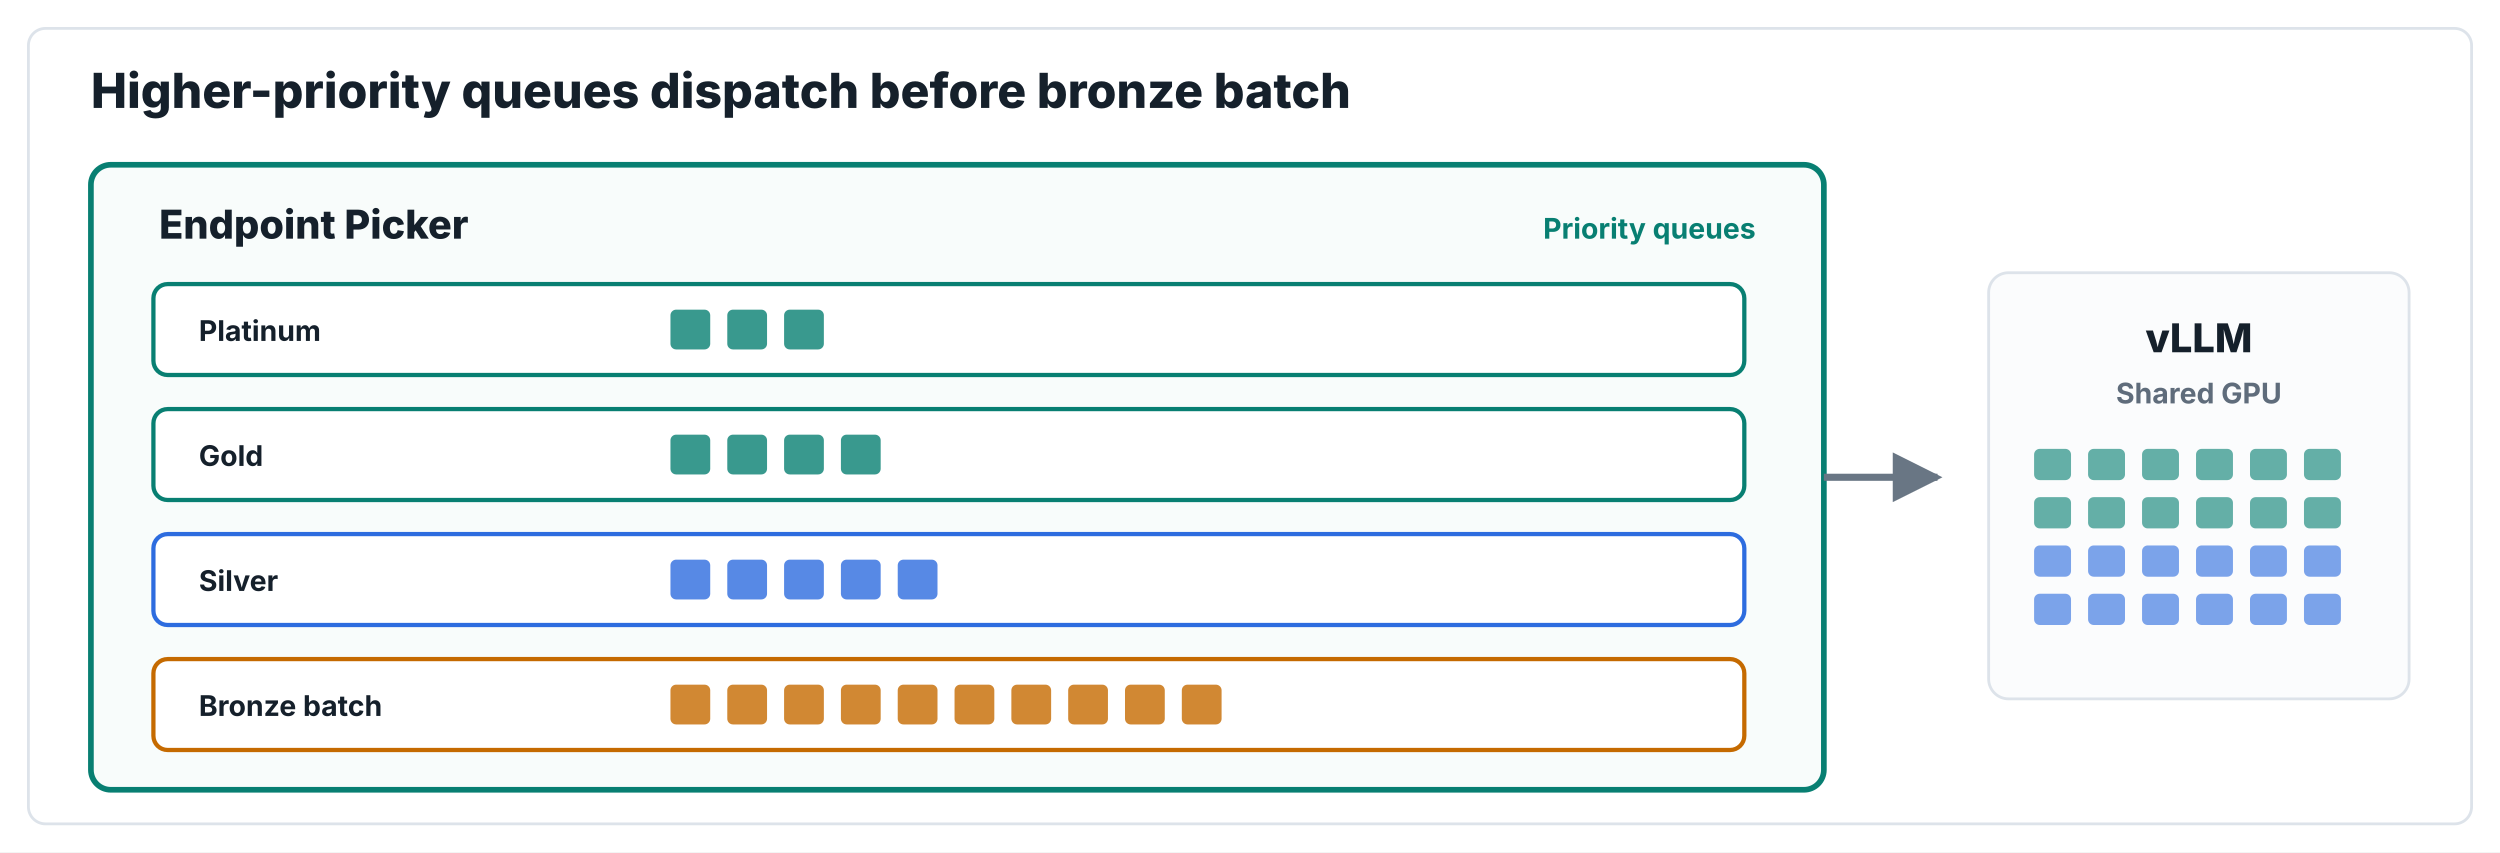
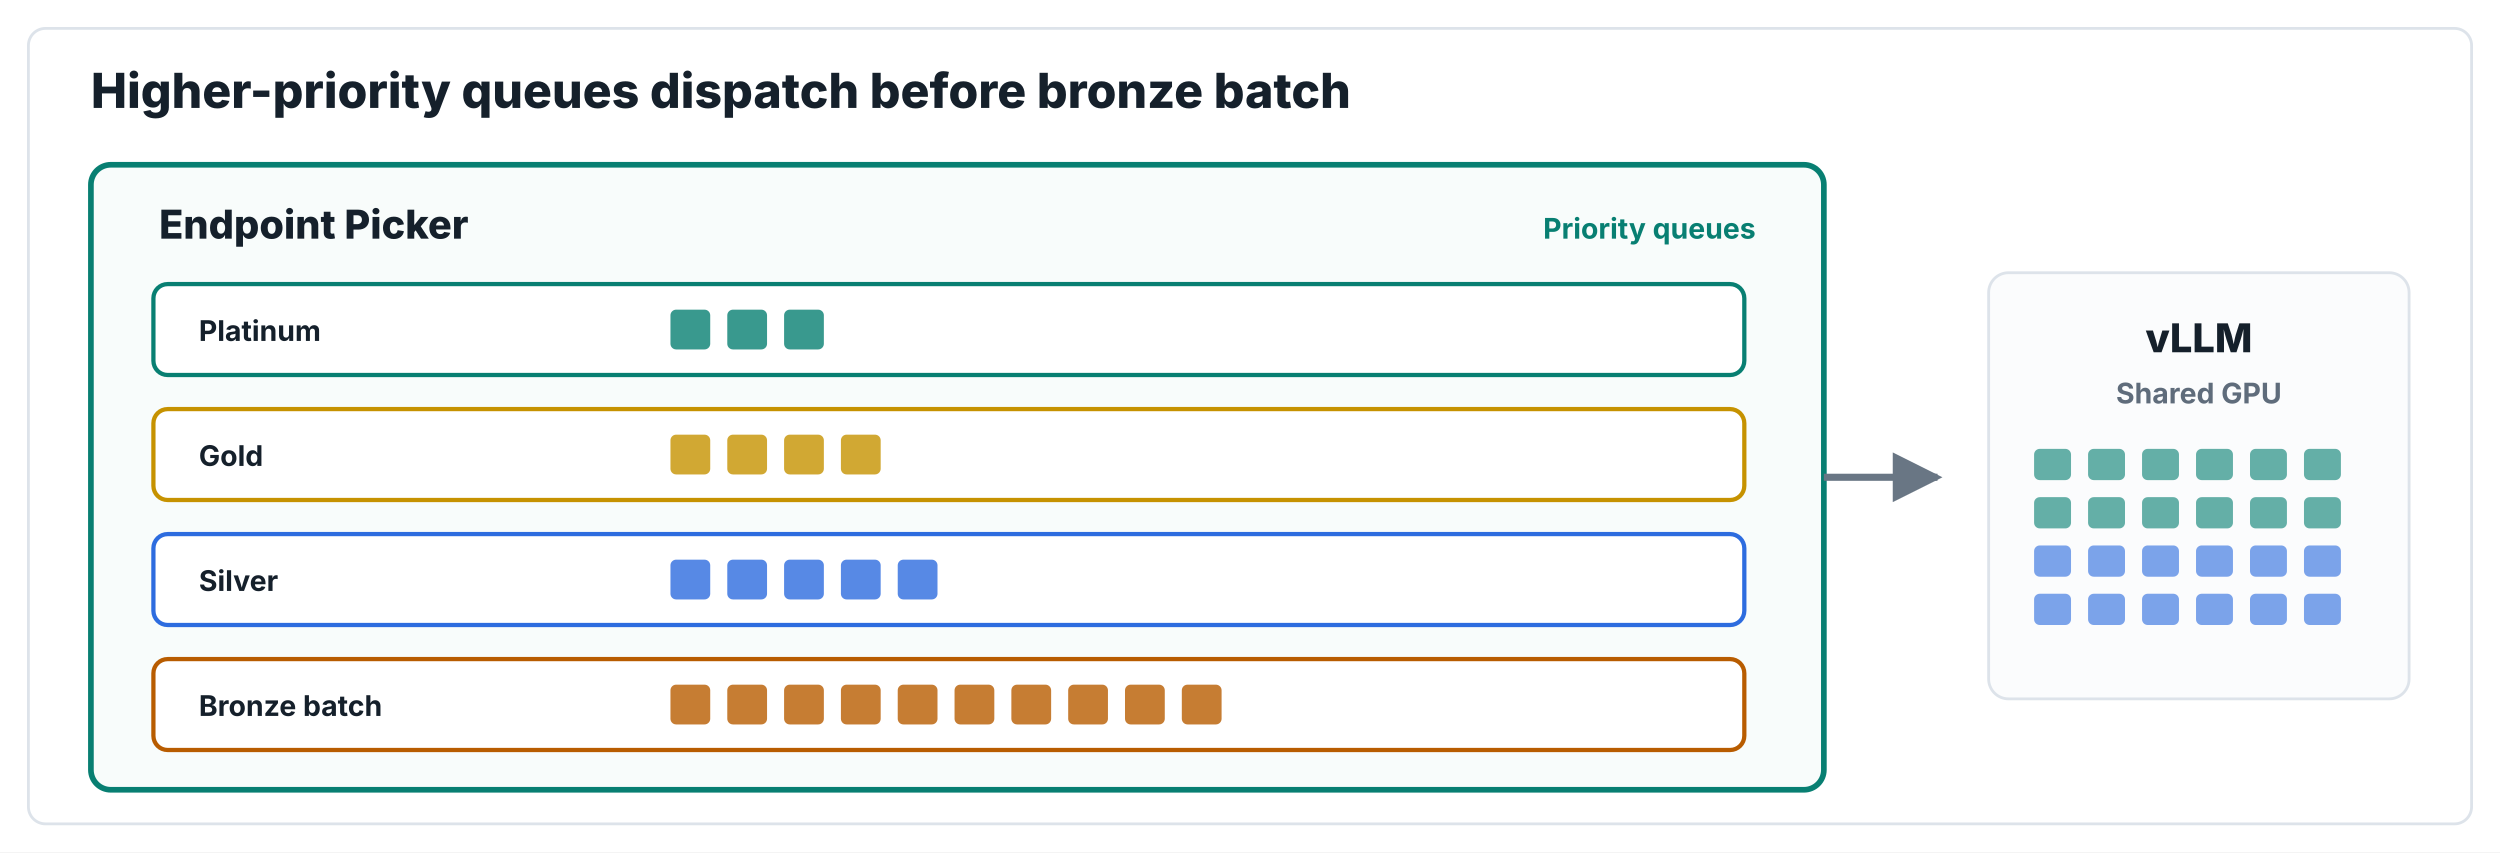
<svg xmlns="http://www.w3.org/2000/svg" width="880" height="300" viewBox="0 0 880 300" role="img" aria-label="The Endpoint Picker dispatches high-priority work first while lower-priority batch waits for shared model capacity">
  <style>text{font-family:system-ui,-apple-system,sans-serif}</style>
  <rect width="880" height="300" fill="#ffffff" />
  <rect x="10" y="10" width="860" height="280" rx="6" fill="#ffffff" stroke="#dde3ea" />
  <defs>
    <marker id="dispatch-arrow" viewBox="0 0 10 10" refX="9" refY="5" markerWidth="7" markerHeight="7" orient="auto">
      <path d="M0 0L10 5L0 10Z" fill="#697684" />
    </marker>
  </defs>
  <text x="32.0" y="38.0" fill="#15202b" font-size="17" font-weight="780" text-anchor="start">Higher-priority queues dispatch before bronze batch</text>
  <rect x="32" y="58" width="610" height="220" rx="7" fill="#f8fcfb" stroke="#087f72" stroke-width="2" />
  <text x="56.0" y="84.0" fill="#15202b" font-size="14" font-weight="800" text-anchor="start">Endpoint Picker</text>
  <text x="618.0" y="84.0" fill="#087f72" font-size="10" font-weight="700" text-anchor="end">Priority queues</text>
  <rect x="700" y="96" width="148" height="150" rx="7" fill="#fbfcfd" stroke="#dde3ea" />
  <text x="774.0" y="124.0" fill="#15202b" font-size="14" font-weight="800" text-anchor="middle">vLLM</text>
  <text x="774.0" y="142.0" fill="#5f6c7b" font-size="10" font-weight="650" text-anchor="middle">Shared GPU</text>
  <rect x="54" y="100" width="560" height="32" rx="5" fill="#ffffff" stroke="#087f72" stroke-width="1.5" />
  <text x="70.0" y="120.0" fill="#15202b" font-size="10" font-weight="740" text-anchor="start">Platinum</text>
  <rect x="236" y="109" width="14" height="14" rx="2" fill="#087f72" opacity="0.80" />
  <rect x="256" y="109" width="14" height="14" rx="2" fill="#087f72" opacity="0.80" />
  <rect x="276" y="109" width="14" height="14" rx="2" fill="#087f72" opacity="0.80" />
-   <rect x="54" y="144" width="560" height="32" rx="5" fill="#ffffff" stroke="#087f72" stroke-width="1.5" />
+   <rect x="54" y="144" width="560" height="32" rx="5" fill="#ffffff" stroke="#c69200" stroke-width="1.5" />
  <text x="70.0" y="164.0" fill="#15202b" font-size="10" font-weight="740" text-anchor="start">Gold</text>
-   <rect x="236" y="153" width="14" height="14" rx="2" fill="#087f72" opacity="0.80" />
-   <rect x="256" y="153" width="14" height="14" rx="2" fill="#087f72" opacity="0.80" />
-   <rect x="276" y="153" width="14" height="14" rx="2" fill="#087f72" opacity="0.80" />
-   <rect x="296" y="153" width="14" height="14" rx="2" fill="#087f72" opacity="0.80" />
+   <rect x="236" y="153" width="14" height="14" rx="2" fill="#c69200" opacity="0.80" />
+   <rect x="256" y="153" width="14" height="14" rx="2" fill="#c69200" opacity="0.80" />
+   <rect x="276" y="153" width="14" height="14" rx="2" fill="#c69200" opacity="0.80" />
+   <rect x="296" y="153" width="14" height="14" rx="2" fill="#c69200" opacity="0.80" />
  <rect x="54" y="188" width="560" height="32" rx="5" fill="#ffffff" stroke="#2d6cdf" stroke-width="1.5" />
  <text x="70.0" y="208.0" fill="#15202b" font-size="10" font-weight="740" text-anchor="start">Silver</text>
  <rect x="236" y="197" width="14" height="14" rx="2" fill="#2d6cdf" opacity="0.80" />
  <rect x="256" y="197" width="14" height="14" rx="2" fill="#2d6cdf" opacity="0.80" />
  <rect x="276" y="197" width="14" height="14" rx="2" fill="#2d6cdf" opacity="0.80" />
  <rect x="296" y="197" width="14" height="14" rx="2" fill="#2d6cdf" opacity="0.80" />
  <rect x="316" y="197" width="14" height="14" rx="2" fill="#2d6cdf" opacity="0.80" />
-   <rect x="54" y="232" width="560" height="32" rx="5" fill="#ffffff" stroke="#c56a00" stroke-width="1.5" />
+   <rect x="54" y="232" width="560" height="32" rx="5" fill="#ffffff" stroke="#b85c00" stroke-width="1.5" />
  <text x="70.0" y="252.0" fill="#15202b" font-size="10" font-weight="740" text-anchor="start">Bronze batch</text>
-   <rect x="236" y="241" width="14" height="14" rx="2" fill="#c56a00" opacity="0.80" />
-   <rect x="256" y="241" width="14" height="14" rx="2" fill="#c56a00" opacity="0.80" />
-   <rect x="276" y="241" width="14" height="14" rx="2" fill="#c56a00" opacity="0.80" />
-   <rect x="296" y="241" width="14" height="14" rx="2" fill="#c56a00" opacity="0.80" />
-   <rect x="316" y="241" width="14" height="14" rx="2" fill="#c56a00" opacity="0.80" />
-   <rect x="336" y="241" width="14" height="14" rx="2" fill="#c56a00" opacity="0.80" />
-   <rect x="356" y="241" width="14" height="14" rx="2" fill="#c56a00" opacity="0.80" />
-   <rect x="376" y="241" width="14" height="14" rx="2" fill="#c56a00" opacity="0.80" />
-   <rect x="396" y="241" width="14" height="14" rx="2" fill="#c56a00" opacity="0.80" />
-   <rect x="416" y="241" width="14" height="14" rx="2" fill="#c56a00" opacity="0.80" />
+   <rect x="236" y="241" width="14" height="14" rx="2" fill="#b85c00" opacity="0.80" />
+   <rect x="256" y="241" width="14" height="14" rx="2" fill="#b85c00" opacity="0.80" />
+   <rect x="276" y="241" width="14" height="14" rx="2" fill="#b85c00" opacity="0.80" />
+   <rect x="296" y="241" width="14" height="14" rx="2" fill="#b85c00" opacity="0.80" />
+   <rect x="316" y="241" width="14" height="14" rx="2" fill="#b85c00" opacity="0.80" />
+   <rect x="336" y="241" width="14" height="14" rx="2" fill="#b85c00" opacity="0.80" />
+   <rect x="356" y="241" width="14" height="14" rx="2" fill="#b85c00" opacity="0.80" />
+   <rect x="376" y="241" width="14" height="14" rx="2" fill="#b85c00" opacity="0.80" />
+   <rect x="396" y="241" width="14" height="14" rx="2" fill="#b85c00" opacity="0.80" />
+   <rect x="416" y="241" width="14" height="14" rx="2" fill="#b85c00" opacity="0.80" />
  <path d="M642 168 H682" stroke="#697684" stroke-width="2.5" marker-end="url(#dispatch-arrow)" />
  <rect x="716" y="158" width="13" height="11" rx="2" fill="#087f72" opacity="0.62" />
  <rect x="735" y="158" width="13" height="11" rx="2" fill="#087f72" opacity="0.62" />
  <rect x="754" y="158" width="13" height="11" rx="2" fill="#087f72" opacity="0.62" />
  <rect x="773" y="158" width="13" height="11" rx="2" fill="#087f72" opacity="0.62" />
  <rect x="792" y="158" width="13" height="11" rx="2" fill="#087f72" opacity="0.62" />
  <rect x="811" y="158" width="13" height="11" rx="2" fill="#087f72" opacity="0.62" />
  <rect x="716" y="175" width="13" height="11" rx="2" fill="#087f72" opacity="0.62" />
  <rect x="735" y="175" width="13" height="11" rx="2" fill="#087f72" opacity="0.62" />
  <rect x="754" y="175" width="13" height="11" rx="2" fill="#087f72" opacity="0.62" />
  <rect x="773" y="175" width="13" height="11" rx="2" fill="#087f72" opacity="0.62" />
  <rect x="792" y="175" width="13" height="11" rx="2" fill="#087f72" opacity="0.62" />
  <rect x="811" y="175" width="13" height="11" rx="2" fill="#087f72" opacity="0.62" />
  <rect x="716" y="192" width="13" height="11" rx="2" fill="#2d6cdf" opacity="0.62" />
  <rect x="735" y="192" width="13" height="11" rx="2" fill="#2d6cdf" opacity="0.62" />
  <rect x="754" y="192" width="13" height="11" rx="2" fill="#2d6cdf" opacity="0.62" />
  <rect x="773" y="192" width="13" height="11" rx="2" fill="#2d6cdf" opacity="0.62" />
  <rect x="792" y="192" width="13" height="11" rx="2" fill="#2d6cdf" opacity="0.62" />
  <rect x="811" y="192" width="13" height="11" rx="2" fill="#2d6cdf" opacity="0.62" />
  <rect x="716" y="209" width="13" height="11" rx="2" fill="#2d6cdf" opacity="0.62" />
  <rect x="735" y="209" width="13" height="11" rx="2" fill="#2d6cdf" opacity="0.62" />
  <rect x="754" y="209" width="13" height="11" rx="2" fill="#2d6cdf" opacity="0.62" />
  <rect x="773" y="209" width="13" height="11" rx="2" fill="#2d6cdf" opacity="0.62" />
  <rect x="792" y="209" width="13" height="11" rx="2" fill="#2d6cdf" opacity="0.62" />
  <rect x="811" y="209" width="13" height="11" rx="2" fill="#2d6cdf" opacity="0.62" />
</svg>
